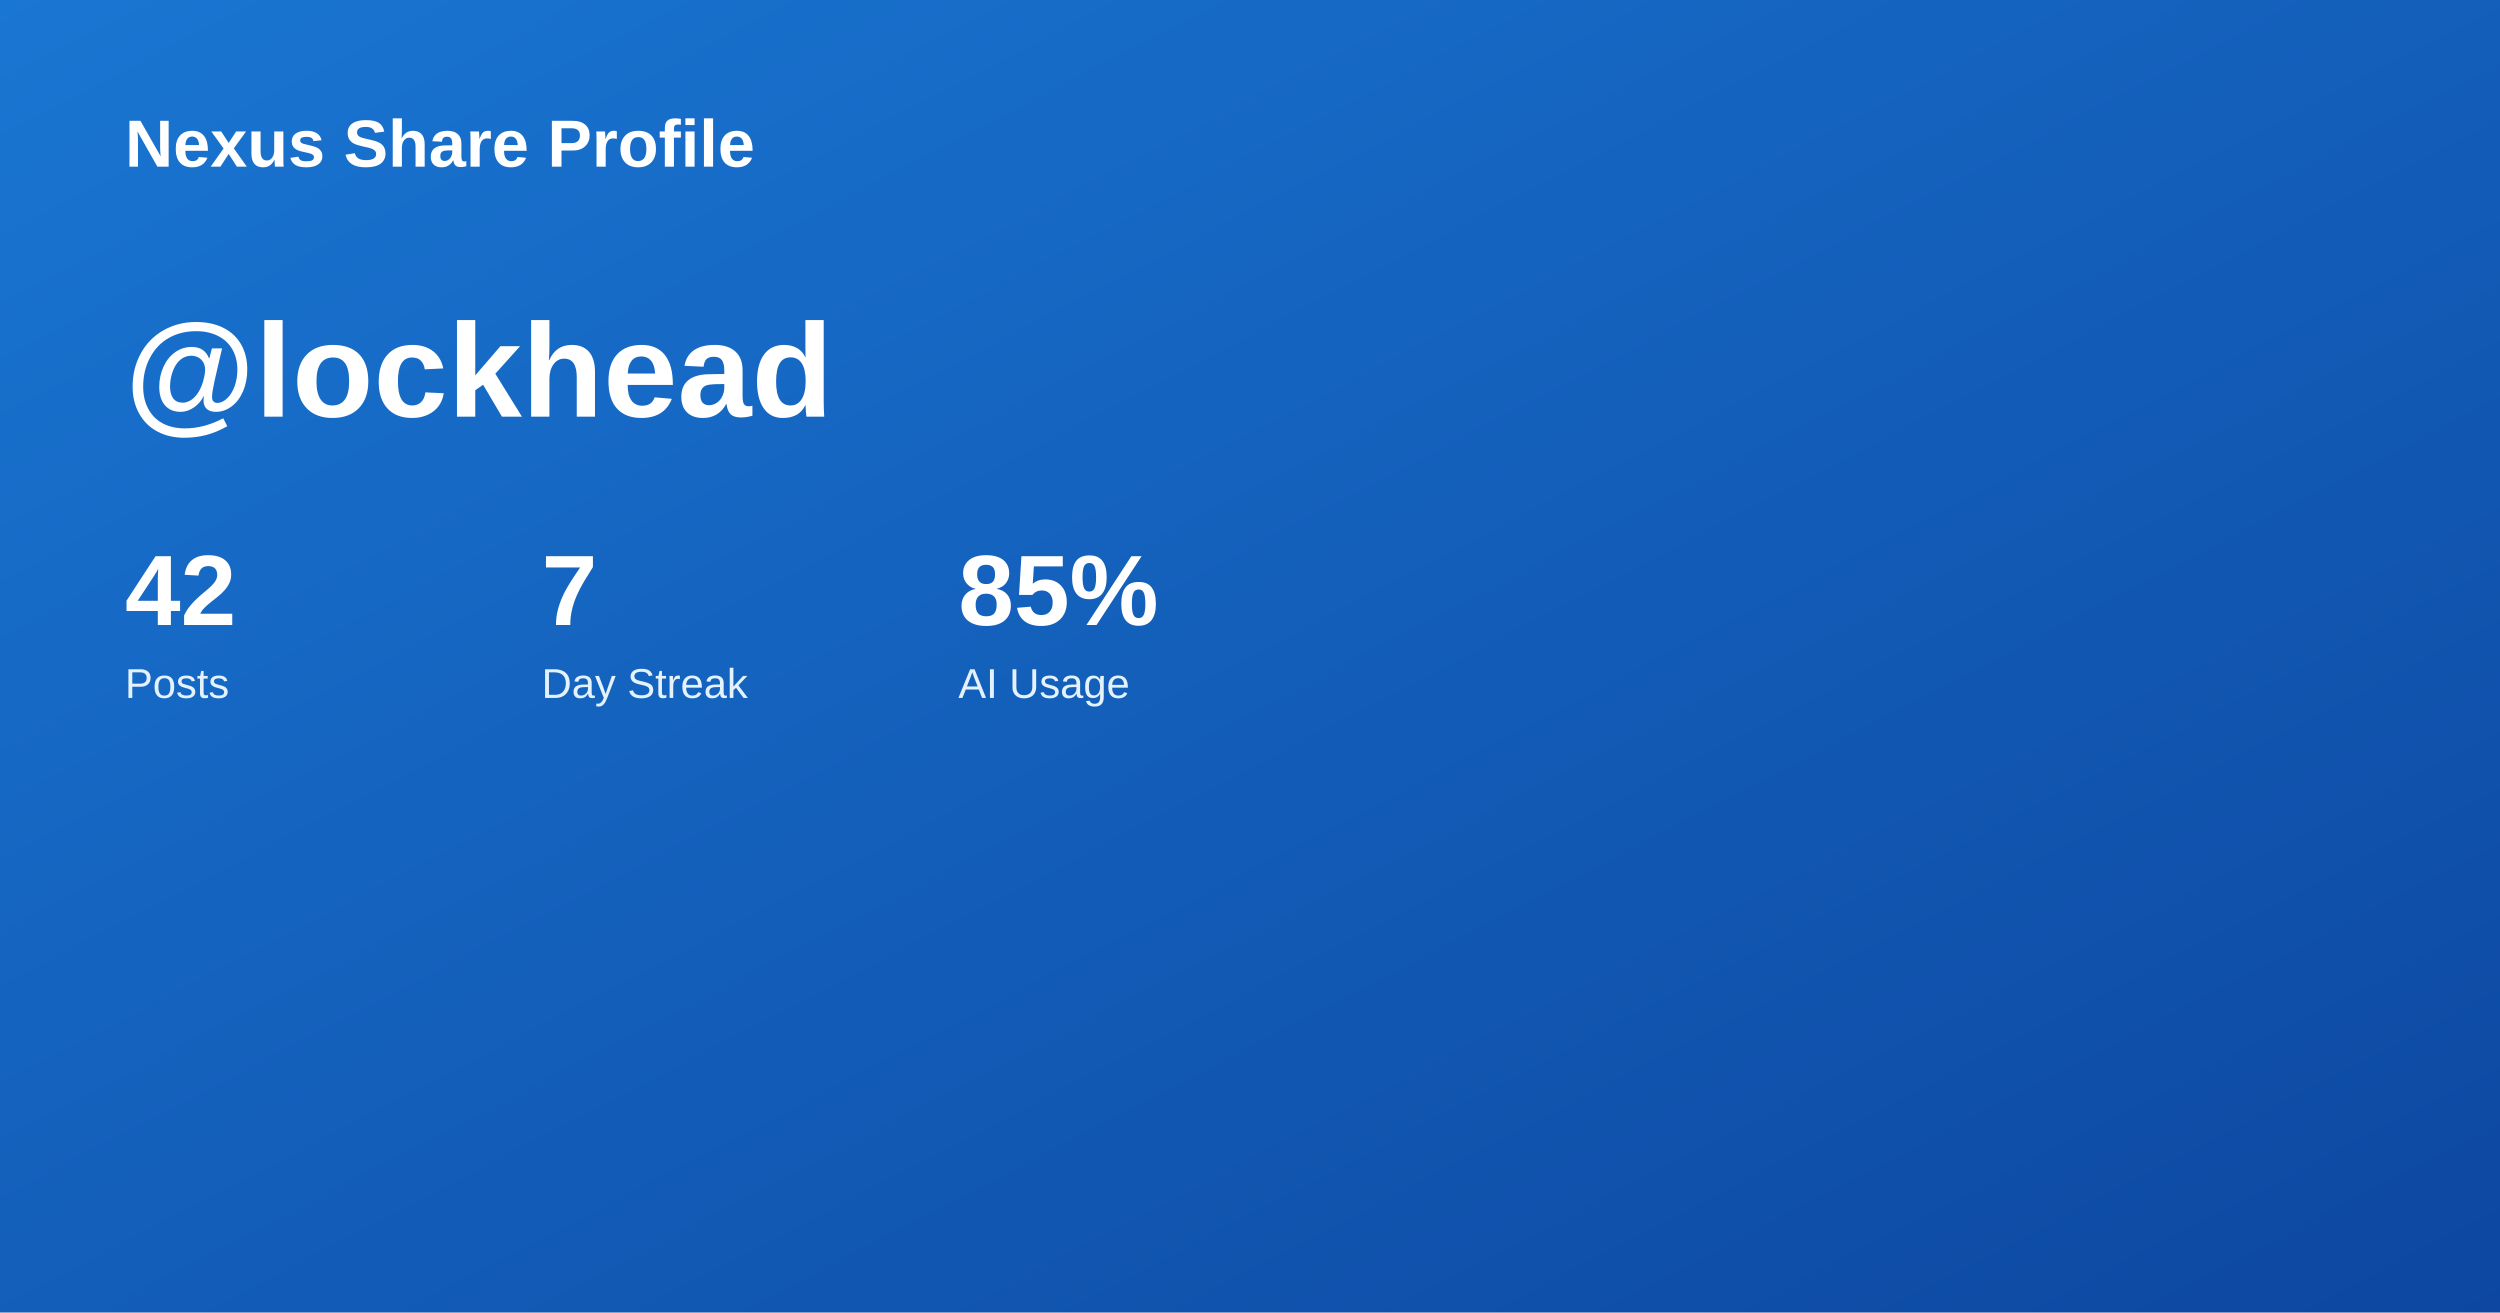
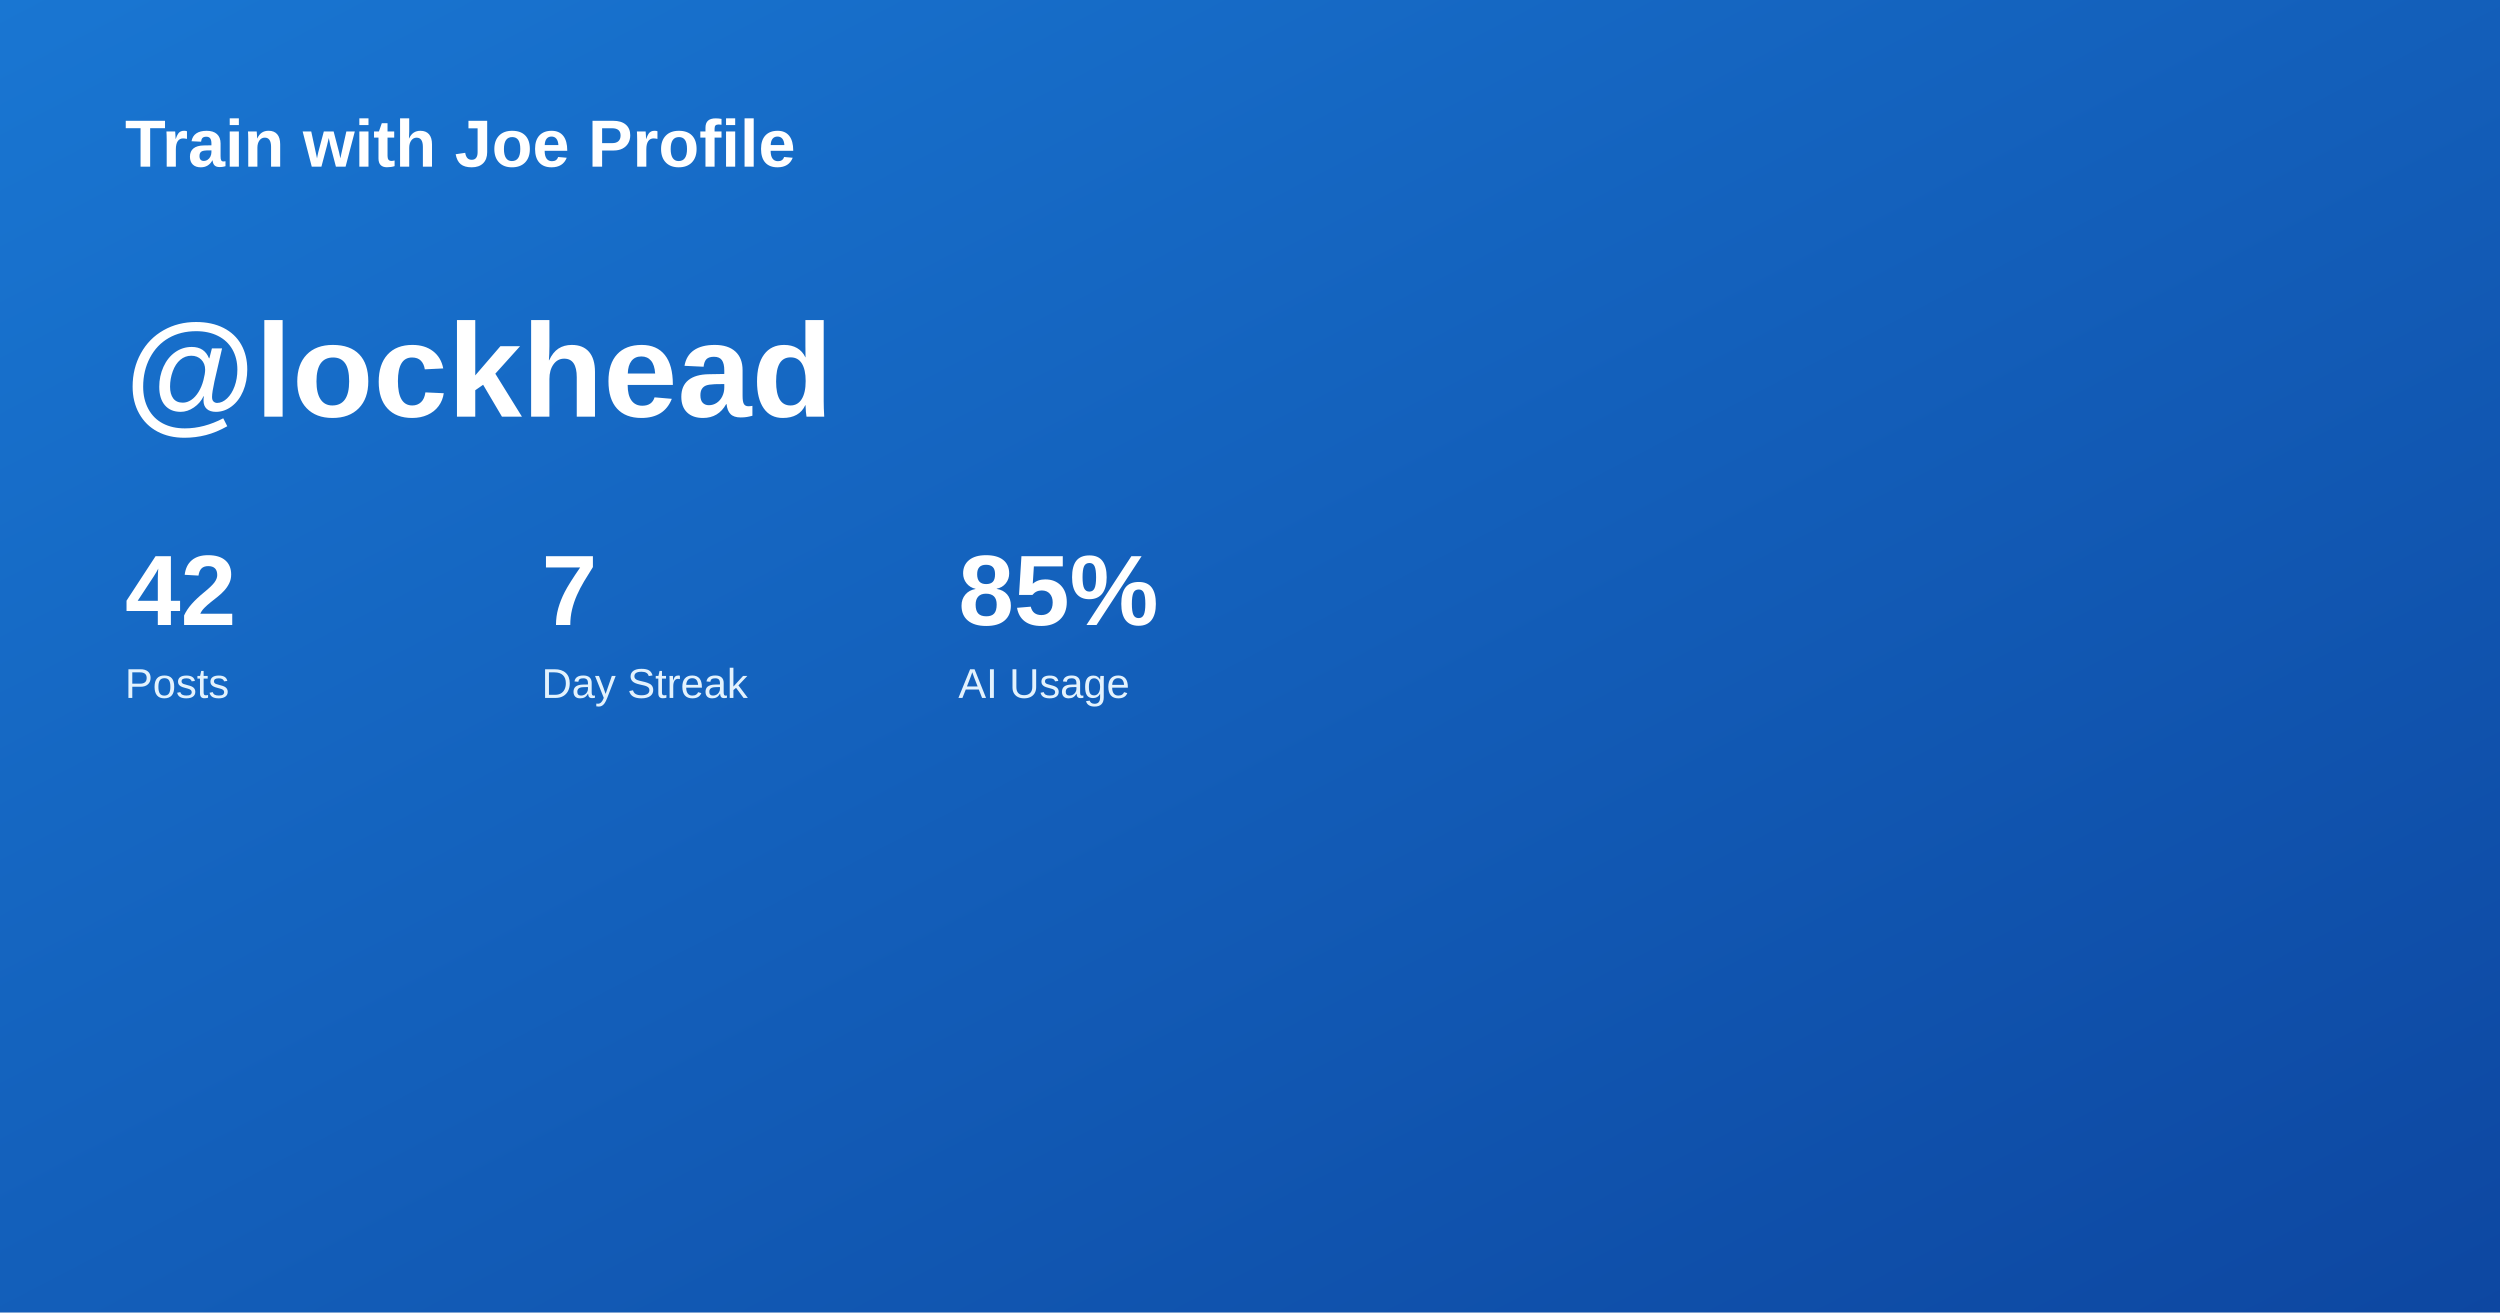
<svg xmlns="http://www.w3.org/2000/svg" width="1200" height="630">
  <defs>
    <linearGradient id="bgGradient" x1="0%" y1="0%" x2="100%" y2="100%">
      <stop offset="0%" style="stop-color:#1976D2;stop-opacity:1" />
      <stop offset="100%" style="stop-color:#0D47A1;stop-opacity:1" />
    </linearGradient>
  </defs>
  <rect width="1200" height="630" fill="url(#bgGradient)" />
  <text x="60" y="80" font-family="Arial, sans-serif" font-size="32" font-weight="bold" fill="#FFFFFF">
-     Nexus Share Profile
+     Train with Joe Profile
  </text>
  <text x="60" y="200" font-family="Arial, sans-serif" font-size="64" font-weight="bold" fill="#FFFFFF">
    @lockhead
  </text>
  <g transform="translate(60, 300)">
    <text x="0" y="0" font-family="Arial, sans-serif" font-size="48" font-weight="bold" fill="#FFFFFF">
      42
    </text>
    <text x="0" y="35" font-family="Arial, sans-serif" font-size="20" fill="#E3F2FD">
      Posts
    </text>
    <text x="200" y="0" font-family="Arial, sans-serif" font-size="48" font-weight="bold" fill="#FFFFFF">
      7
    </text>
    <text x="200" y="35" font-family="Arial, sans-serif" font-size="20" fill="#E3F2FD">
      Day Streak
    </text>
    <text x="400" y="0" font-family="Arial, sans-serif" font-size="48" font-weight="bold" fill="#FFFFFF">
      85%
    </text>
    <text x="400" y="35" font-family="Arial, sans-serif" font-size="20" fill="#E3F2FD">
      AI Usage
    </text>
  </g>
</svg>
